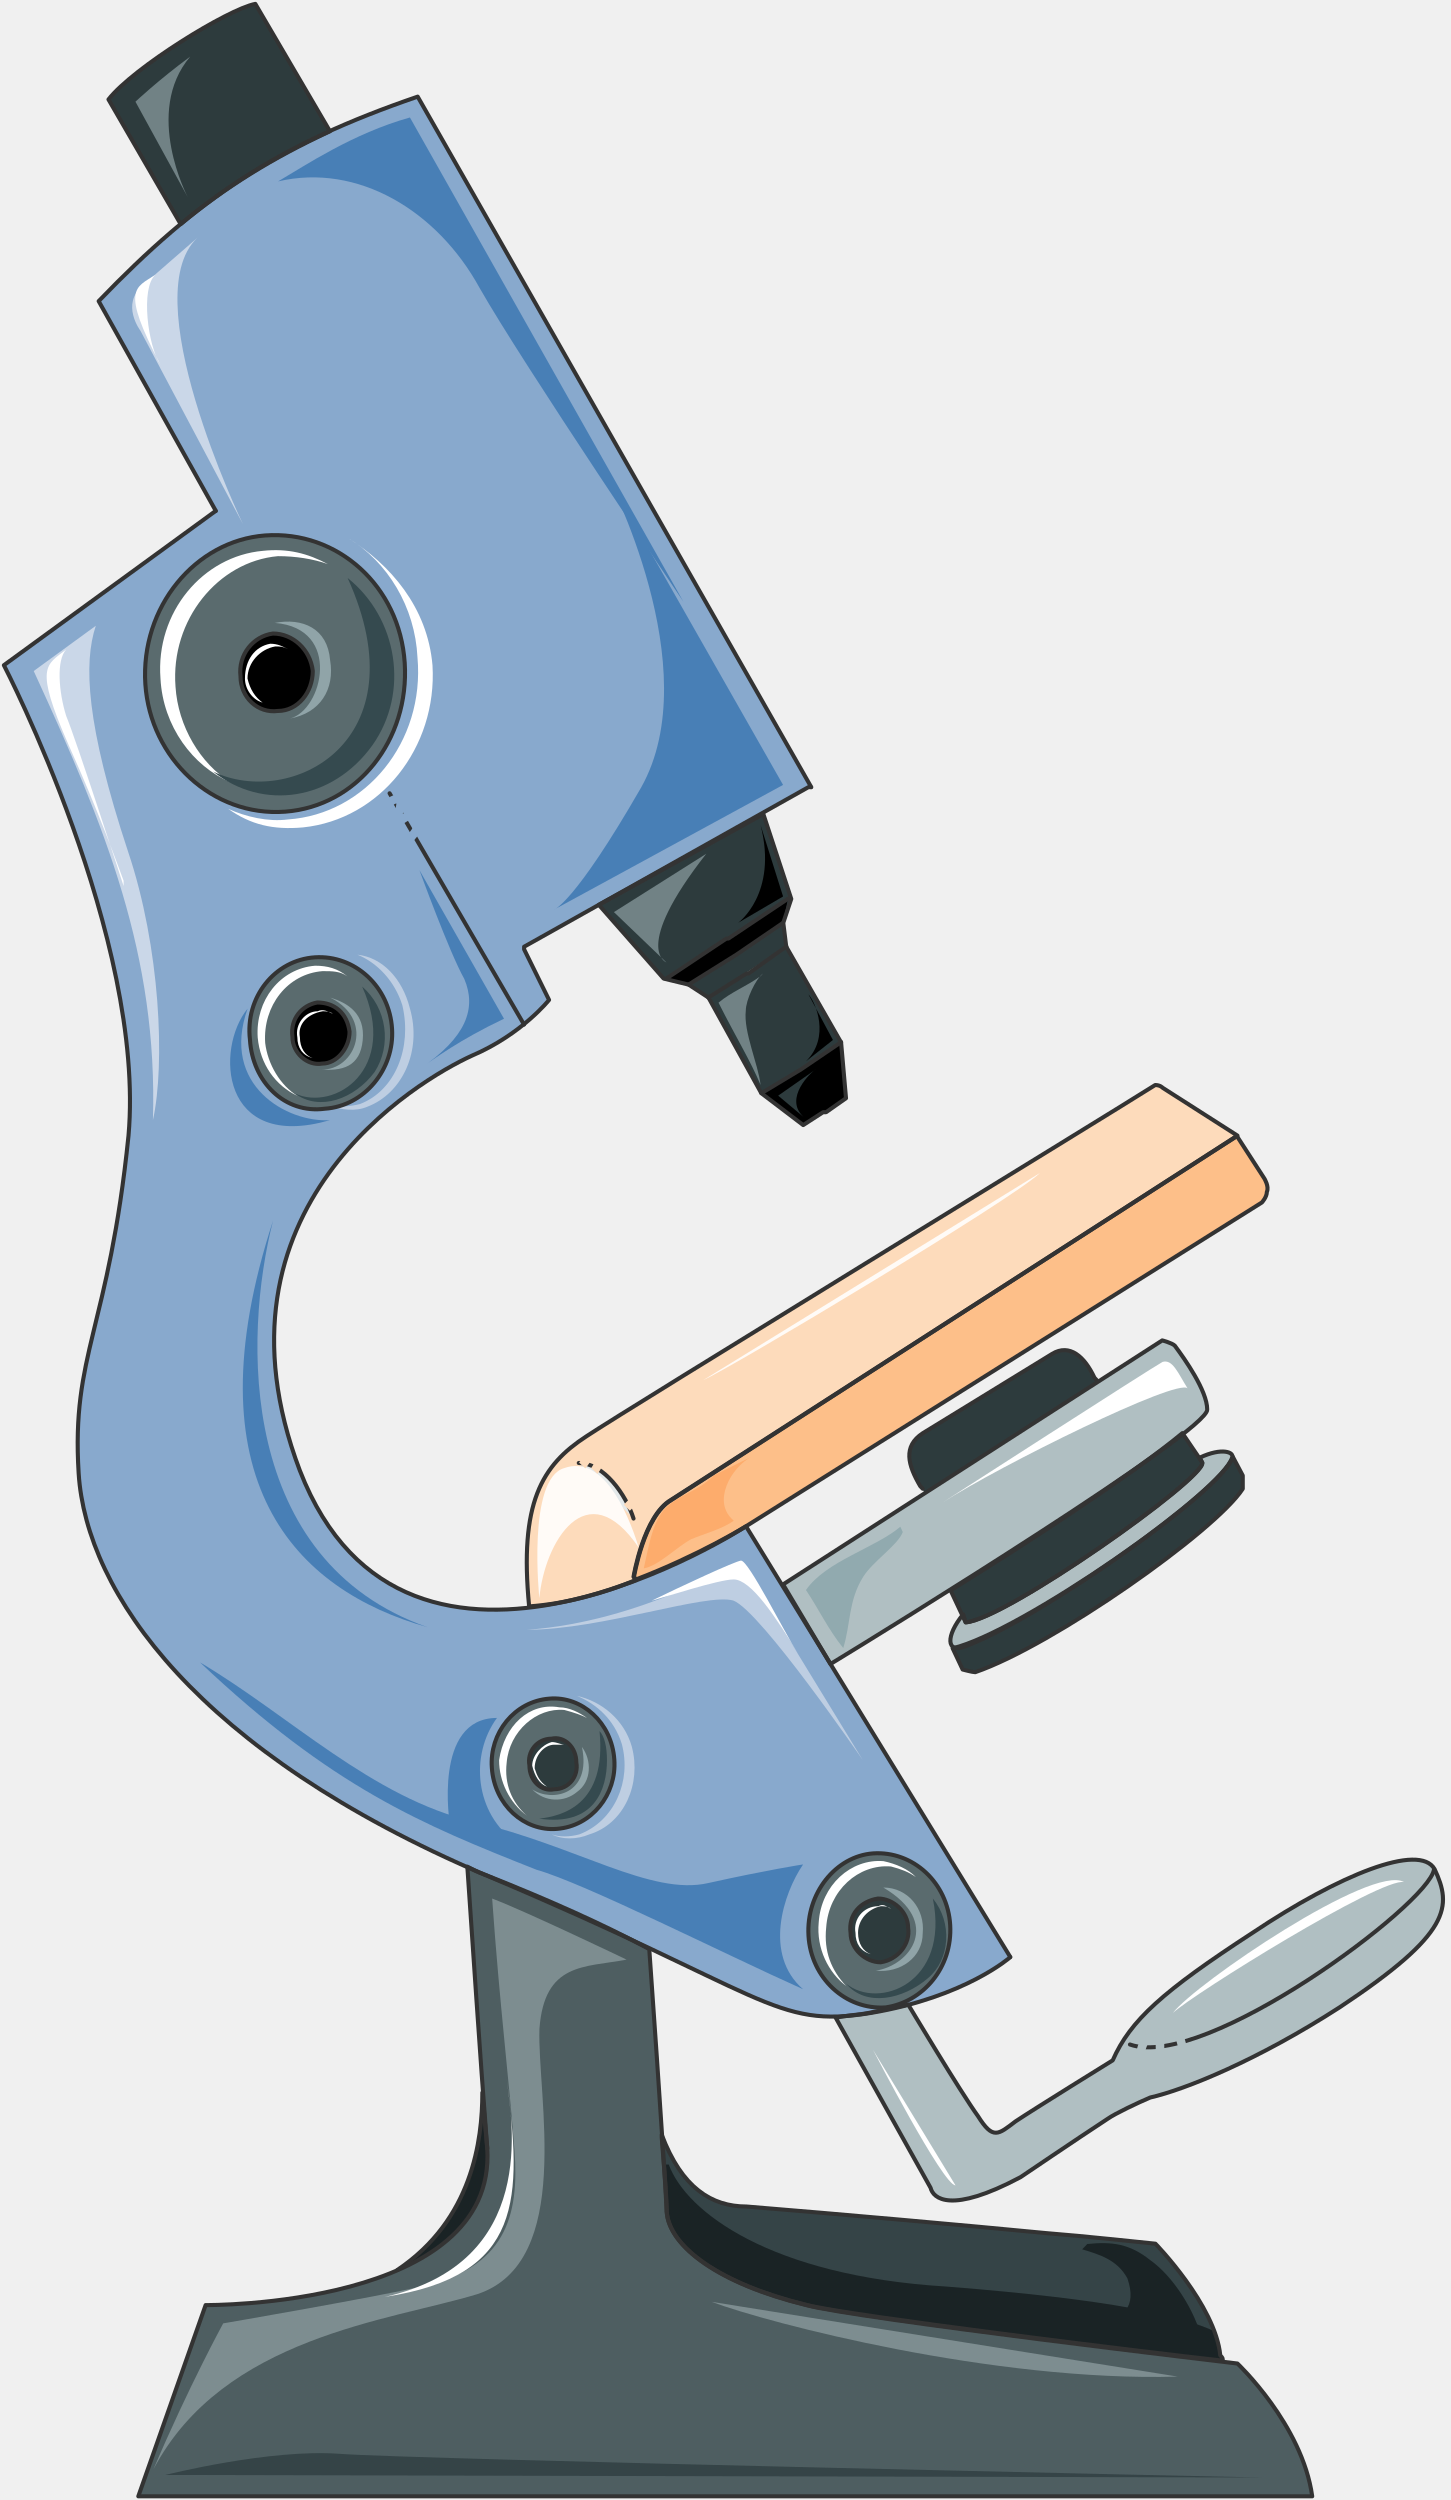
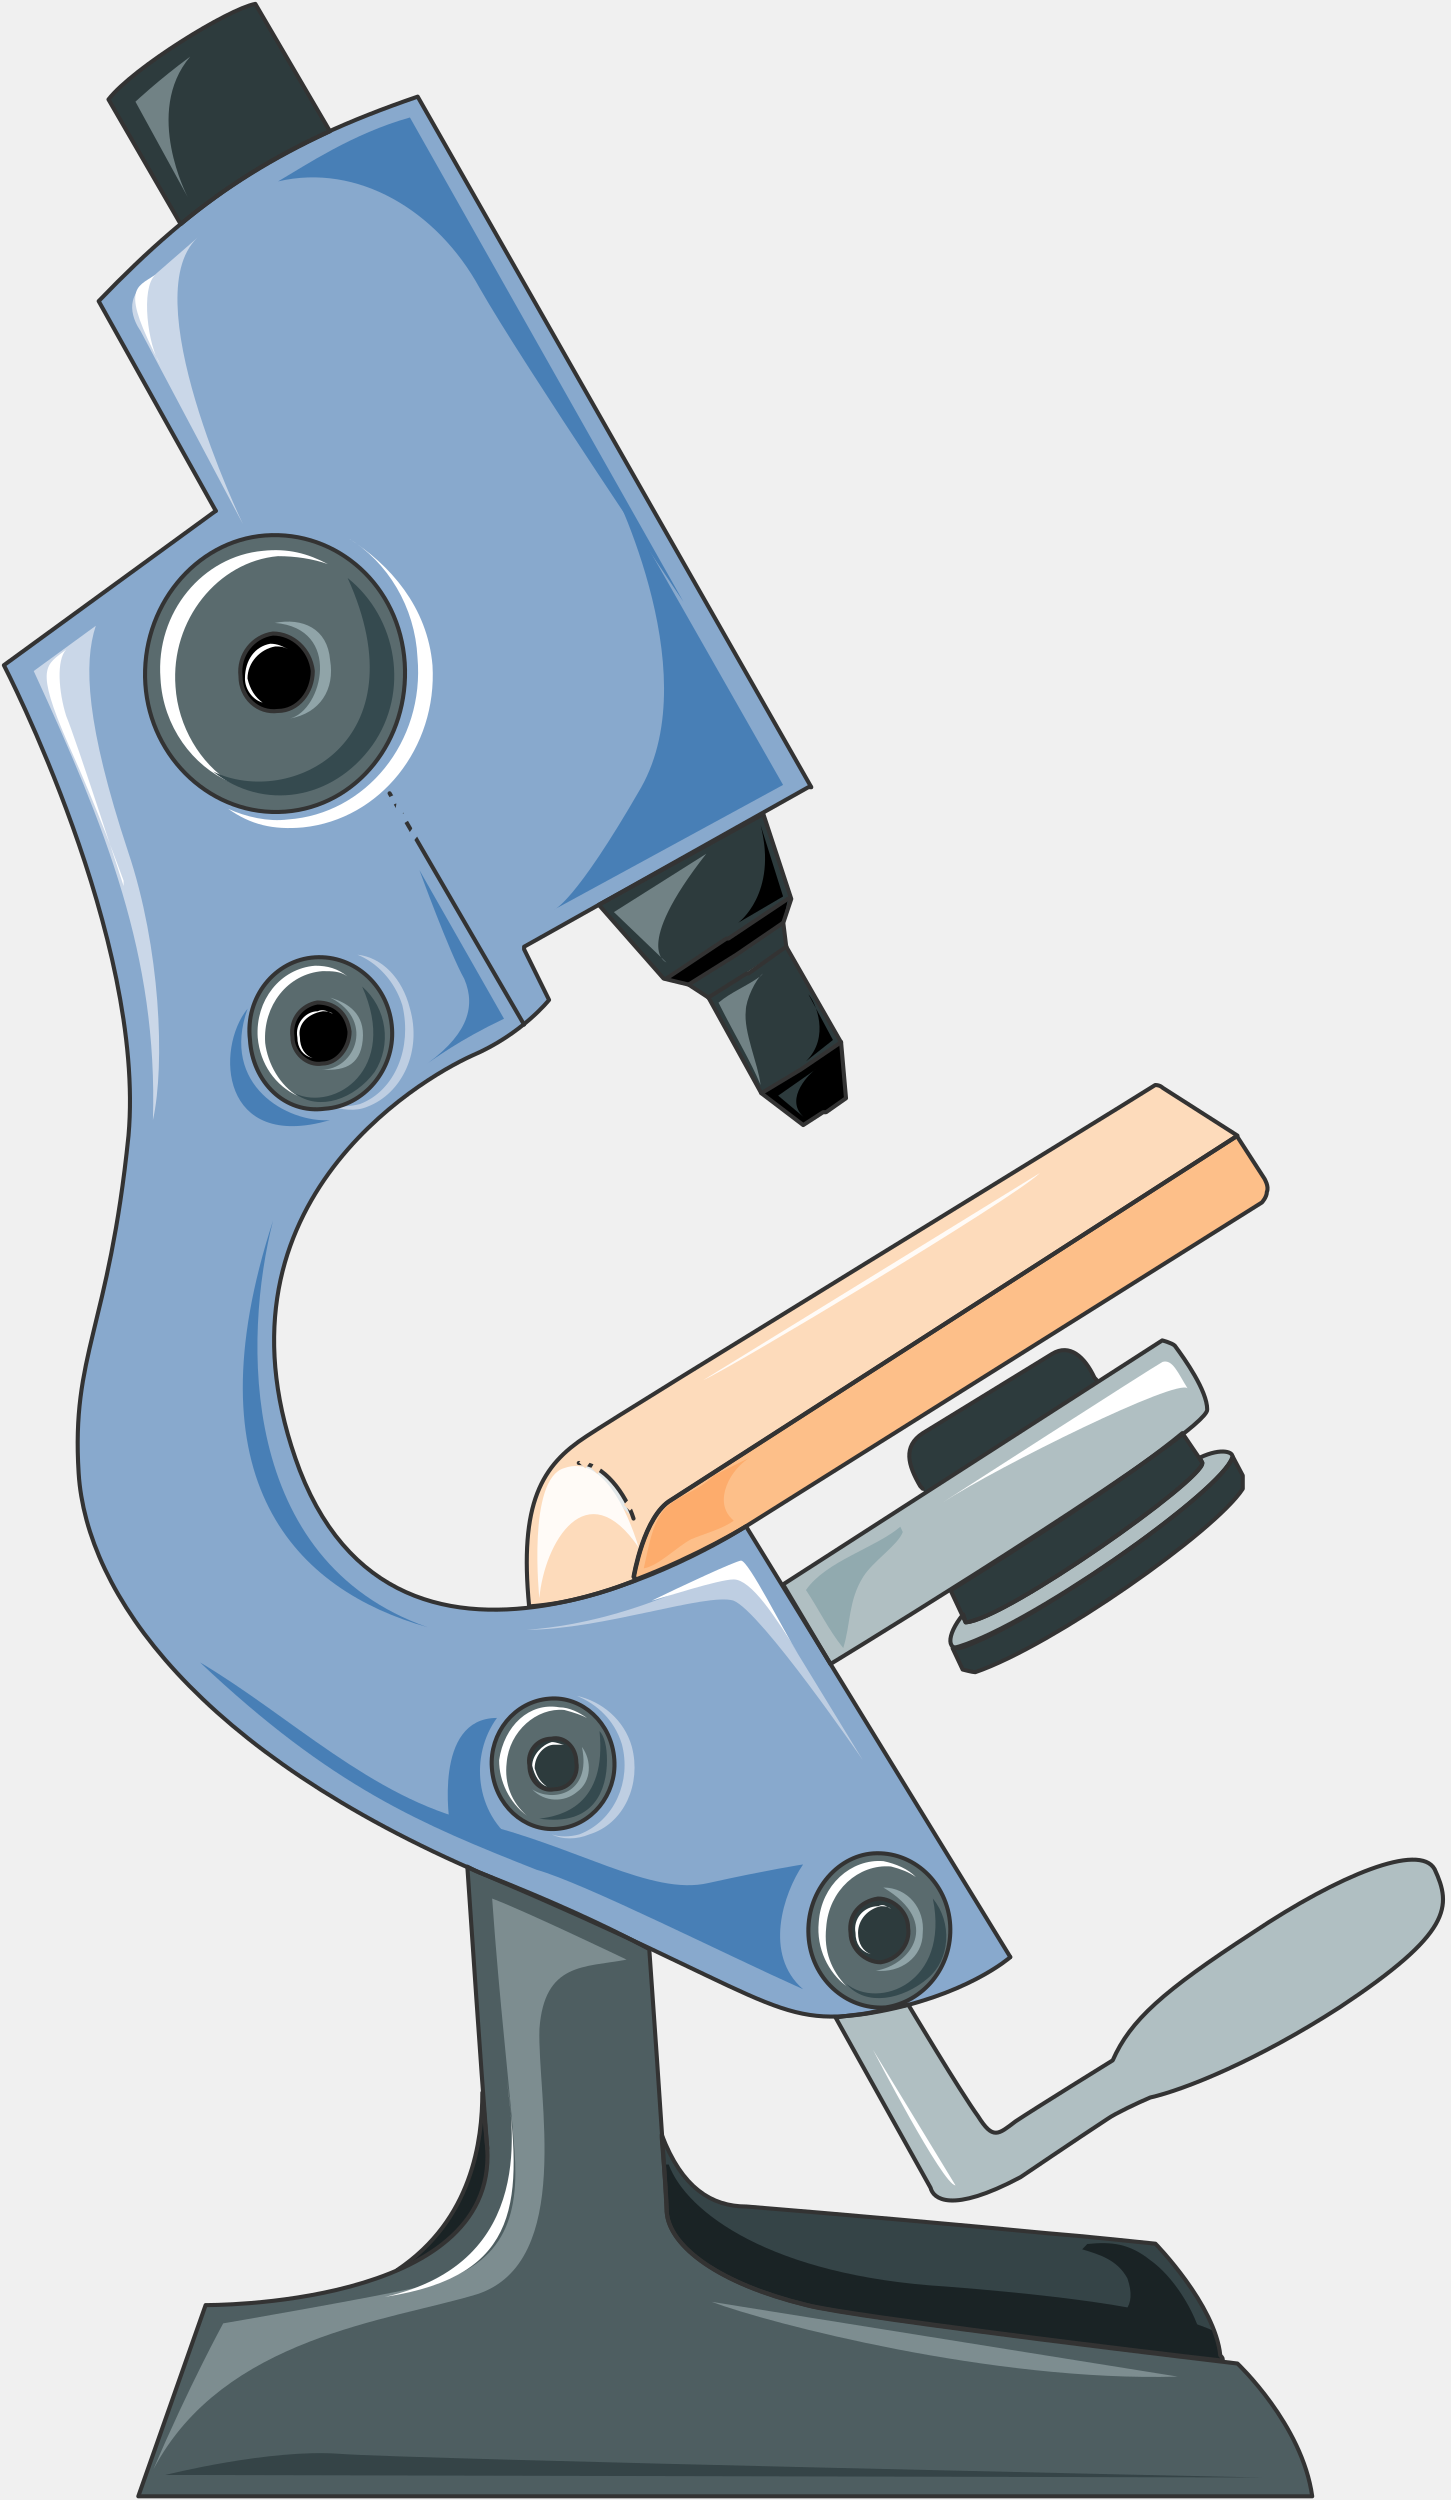
<svg xmlns="http://www.w3.org/2000/svg" version="1.0" viewBox="0 0 283.843 489.184">
  <defs>
    <clipPath clipPathUnits="userSpaceOnUse" id="a">
      <path d="M.16.16h283.508v489.543H.16z" />
    </clipPath>
  </defs>
  <path clip-path="url(#a)" d="M199.679 426.022s10.733-7.276 17.07-11.433c1.479-1.04 5.856-3.118 8.315-4.158 6.815-1.559 20.987-7.275 37.097-17.669 21.947-14.551 21.947-19.748 18.549-27.024-2.938-5.197-18.549 1.04-35.639 12.473-17.569 11.433-23.925 17.15-27.343 24.945 0 0-15.13 9.354-19.028 11.952-3.418 2.599-4.398 3.638-7.336-1.039-3.398-4.677-13.652-21.827-13.652-21.827-2.438.52-4.897 1.04-7.335 1.56-2.439.519-4.877.519-6.836 1.039l18.549 33.26c.5 2.078 3.917 5.196 17.589-2.08z" fill="#b0bfc2" fill-rule="evenodd" fill-opacity="1" stroke="none" />
  <path d="M42.194 100.04 19.288 58.963C38.796 38.677 54.387 28.283 81.69 18.91l77.014 135.218h-.5l-55.566 31.22v.52l4.877 9.874s-5.357 6.756-15.111 10.914c-10.234 4.697-53.128 29.662-33.64 81.13 20.968 54.088 87.267 10.934 87.267 10.934l51.65 84.249s-8.756 7.795-27.284 10.913c-19.009 3.118-19.988-3.638-75.554-27.043-56.047-23.926-77.993-55.127-79.452-78.533-1.46-23.386 5.856-28.083 9.754-66.04C28.543 183.79.76 130.221.76 130.221l41.434-30.182z" fill="#88a9cd" fill-rule="evenodd" fill-opacity="1" stroke="none" />
  <path d="m188.366 326.682-1.959-4.157c13.232-3.119 52.868-30.682 54.827-37.458l1.939 3.658v2.598c-5.377 8.315-37.178 30.682-52.349 35.879-.5 0-2.458-.52-2.458-.52z" fill="#2d3b3d" fill-rule="evenodd" fill-opacity="1" stroke="none" />
  <path d="M79.192 129.721c-.98-15.07-13.172-25.984-27.323-24.945-13.672 1.04-24.406 14.032-23.426 29.103.98 14.551 13.172 25.984 27.323 24.945 14.152-1.04 24.385-14.032 23.426-29.103z" fill="#5a6b6e" fill-rule="evenodd" fill-opacity="1" stroke="none" />
  <path d="M34.34 134.329c-.98-13.013 8.314-24.466 20.047-25.505 3.418 0 6.846.52 9.774 1.56-3.908-2.08-7.815-3.129-12.712-2.6-11.733 1.04-21.027 11.973-20.048 24.986.49 9.374 6.356 17.18 13.692 20.297-5.867-3.638-10.264-10.923-10.754-18.738zM81.69 128.642c1.48 16.63-10.233 30.661-25.324 31.7-3.898.52-8.295-.519-11.713-2.078 4.397 3.118 8.775 4.158 14.631 3.638 15.11-1.56 26.304-15.59 25.345-31.7-.98-11.434-8.295-19.749-16.57-24.946 7.795 4.677 13.152 13.512 13.631 23.386z" fill="#fff" fill-rule="evenodd" fill-opacity="1" stroke="none" />
  <path d="M68.019 113.091c9.754 7.796 12.192 22.327 4.877 32.7-7.795 10.894-21.447 12.953-31.201 5.178 15.11 7.275 40.935-5.697 26.324-37.878z" fill="#354a4f" fill-rule="evenodd" fill-opacity="1" stroke="none" />
  <path d="M53.767 121.886c5.417-1.04 10.324 1.04 10.824 7.276.98 5.716-1.969 10.393-7.865 11.433 6.386-1.56 10.313-17.67-2.959-18.709z" fill="#90a4a8" fill-rule="evenodd" fill-opacity="1" stroke="none" />
  <path d="M61.203 131.28c-.48-4.177-3.898-7.315-7.795-7.315-3.908.53-6.836 4.187-6.347 8.365 0 4.177 3.418 7.305 7.316 6.786 3.908 0 6.826-3.658 6.826-7.836z" fill="#000" fill-rule="evenodd" fill-opacity="1" stroke="none" />
  <path d="M76.714 201.358c-.48-8.315-7.316-14.551-15.111-14.032-7.816.52-13.672 7.796-12.693 16.11.5 8.316 6.836 14.552 14.631 13.513 7.816-.52 13.652-7.796 13.173-15.591z" fill="#5a6b6e" fill-rule="evenodd" fill-opacity="1" stroke="none" />
  <path d="M70.857 193.043c4.877 4.177 5.837 11.493 2.439 16.73-3.898 5.217-10.734 7.815-15.611 4.177 7.815 3.638 20.468-4.717 13.172-20.907z" fill="#354a4f" fill-rule="evenodd" fill-opacity="1" stroke="none" />
  <path d="M68.399 201.878c-.48-3.638-2.919-5.717-6.317-5.717-2.918.52-5.356 3.118-4.857 6.756 0 3.118 2.919 5.717 5.837 5.197 2.918 0 5.337-3.118 5.337-6.236z" fill="#000" fill-rule="evenodd" fill-opacity="1" stroke="none" />
  <path d="M185.927 376.692c-.48-8.315-7.295-14.551-15.07-14.032-7.296.52-13.153 7.795-12.653 16.11.48 8.315 7.296 14.552 15.071 14.032 7.296-1.04 13.132-7.795 12.652-16.11z" fill="#5a6b6e" fill-rule="evenodd" fill-opacity="1" stroke="none" />
  <path d="M177.692 377.211c0-3.118-2.938-5.716-5.876-5.716-3.418.52-5.877 3.118-5.377 6.756 0 3.118 2.938 5.716 5.877 5.716 3.417-.52 5.856-3.637 5.376-6.756z" fill="#2d3b3d" fill-rule="evenodd" fill-opacity="1" stroke="none" />
  <path d="M120.207 344.331c-.48-7.275-6.356-12.492-12.712-11.952-6.856.52-11.753 6.755-11.253 13.531.48 7.276 6.356 12.473 12.712 11.953 6.856-.52 11.733-6.756 11.253-13.532z" fill="#5a6b6e" fill-rule="evenodd" fill-opacity="1" stroke="none" />
  <path d="M112.772 344.891c0-3.118-2.419-5.217-4.837-4.677-2.899 0-4.837 2.598-4.338 5.217 0 3.118 2.419 5.197 4.837 4.677 2.899 0 4.817-2.599 4.338-5.217z" fill="#2d3b3d" fill-rule="evenodd" fill-opacity="1" stroke="none" />
  <path d="m73.915 150.509 28.623 49.97-28.623-49.97z" fill="#e4e9ea" fill-rule="evenodd" fill-opacity="1" stroke="none" />
  <path d="m124.465 309.053-.5-.52s1.959-11.933 7.335-15.05l110.733-71.178 5.377 8.315s.96 1.56.48 2.599c0 1.039-.98 2.078-.98 2.078L145.932 298.68s-9.275 5.717-21.467 10.374z" fill="#fdbf89" fill-rule="evenodd" fill-opacity="1" stroke="none" />
  <path d="M114.77 281.03c7.796-5.217 100.54-61.943 111.273-68.719.98 0 1.46.54 1.46.54l14.63 9.354-110.773 71.317c-5.376 3.118-7.315 15.091-7.315 15.091l.48.52c-6.337 2.598-13.672 4.677-20.988 5.197-1.959-20.288 2.439-27.584 11.233-33.3z" fill="#fddbbb" fill-rule="evenodd" fill-opacity="1" stroke="none" />
  <path d="M123.965 297.14c-1.46-4.657-5.837-10.873-10.714-10.873z" fill="#e4e9ea" fill-rule="evenodd" fill-opacity="1" stroke="none" />
  <path d="M238.775 460.88c-.98-9.873-12.692-21.846-12.692-21.846s-14.631-1.56-21.467-2.079c-16.09-1.559-39.516-3.638-58.545-5.197-6.815 0-12.672-3.637-16.59-14.051v.52c.5 6.256.98 11.972.98 14.57.5 6.757 10.254 14.052 27.323 18.21 7.816 2.078 67.34 9.354 81.471 10.913 0-.52 0-.52-.48-1.04z" fill="#354447" fill-rule="evenodd" fill-opacity="1" stroke="none" />
  <path d="M40.236 451.047s57.065.52 55.106-30.682c-1.459-18.708-2.918-41.055-3.897-55.106.979.52 1.958 1.039 3.418 1.559 13.172 5.217 23.405 9.894 31.2 14.051l.98.52s2.938 41.055 3.418 51.469c.48 6.756 10.234 14.031 27.303 18.189 9.275 2.598 84.37 11.433 84.37 11.433s12.692 11.952 14.63 25.984h-229.7l13.172-37.417z" fill="#4e5e61" fill-rule="evenodd" fill-opacity="1" stroke="none" />
  <path d="m231.36 280.43 3.897 5.737c.48 3.138-38.516 30.76-46.312 31.28l-2.938-6.256c16.09-9.894 36.578-23.445 45.353-30.761z" fill="#2d3b3d" fill-rule="evenodd" fill-opacity="1" stroke="none" />
  <path d="m188.466 315.889.5 1.559c7.795-.52 46.771-28.063 46.291-31.181l-.5-1.04c4.398-2.079 6.817-1.04 6.337 0-1.939 6.236-37.038 31.181-52.129 36.898-3.917 1.559-3.917-2.079-.5-6.236z" fill="#b0bfc2" fill-rule="evenodd" fill-opacity="1" stroke="none" />
  <path d="M180.57 291.463c1.96 4.158 4.398 7.276 8.296 4.678l25.384-15.611c3.898-2.598 2.938-6.236.5-10.394l-.5-.52c-1.959-4.157-4.877-6.775-8.295-4.677l-25.384 15.591c-3.918 2.618-2.939 6.256-.5 10.414l.5.52zM153.267 180.57l1.56-4.677-5.458-16.59-32.2 17.75 12.692 14.43 4.877 1.18 3.898 2.539 10.334 18.708 8.195 6.237 3.897-2.519h.58l3.898-2.738-.96-10.914-10.733-18.728-.58-4.677zM35.349 43.853 21.227 19.458C26.104 13.222 44.603 1.798 49.96.76l14.6 24.924c-11.192 5.197-20.447 10.904-29.211 18.17z" fill="#2d3b3d" fill-rule="evenodd" fill-opacity="1" stroke="none" />
  <path d="m138.596 195.202 7.455-4.697h.38l7.436-5.297-15.271 9.994z" fill="#e4e9ea" fill-rule="evenodd" fill-opacity="1" stroke="none" />
  <path d="m148.99 213.89 8.195 6.257 3.877-2.539h.6l3.878-2.738-.96-10.954-7.795 5.297-7.795 4.677zM130.44 191.484l11.694-7.815h.38l11.673-7.816-.96 4.698-9.154 6.236-9.335 5.856-4.297-1.16z" fill="#000" fill-rule="evenodd" fill-opacity="1" stroke="none" />
  <path d="m153.227 310.032 74.195-47.751s1.959.52 2.459 1.04c1.939 2.598 6.336 8.834 6.336 12.472.48 4.137-63.462 43.593-73.715 49.81l-9.275-15.57z" fill="#b0bfc2" fill-rule="evenodd" fill-opacity="1" stroke="none" />
  <path d="M133.719 117.729 80.211 22.986c-11.193 3.138-20.447 9.374-25.804 12.512 15.57-3.657 31.141 5.717 39.416 20.808 8.275 14.591 39.896 61.423 39.896 61.423z" fill="#487fb6" fill-rule="evenodd" fill-opacity="1" stroke="none" />
  <path d="M39.216 46.012c-2.938 2.599-7.835 6.746-11.263 9.854-4.407 3.638-.49 8.825-.49 8.825l20.068 37.847s-22.026-45.632-8.315-56.526zM29.922 219.187c.98-32.24-9.235-57.205-23.326-87.887l12.153-8.854c-2.419 7.295-1.94 19.248 6.316 44.213 6.316 18.729 7.275 41.615 4.857 52.528z" fill="#cad7e8" fill-rule="evenodd" fill-opacity="1" stroke="none" />
  <path d="M157.145 364.819c-3.898 5.716-7.796 17.67 0 24.425-15.111-6.756-42.894-20.787-52.169-23.386-22.426-8.854-39.995-16.13-65.84-40.575 17.57 10.414 33.66 26.524 53.648 31.2 19.988 4.698 34.619 14.572 45.832 11.974 11.713-2.599 18.529-3.638 18.529-3.638z" fill="#487fb6" fill-rule="evenodd" fill-opacity="1" stroke="none" />
  <path d="M97.241 336.156c-5.337 7.296-4.377 18.749 3.858 24.465 8.235 5.197-13.072-3.637-13.072-3.637s-3.398-20.828 9.214-20.828zM64.56 219.187c-8.294.52-21.486-6.756-16.11-21.827-6.356 7.796-5.376 28.063 16.11 21.827z" fill="#487fb6" fill-rule="evenodd" fill-opacity="1" stroke="none" />
  <path d="M37.217 11.073c-6.326 4.677-10.713 8.825-10.713 8.825l10.234 18.679s-8.765-16.6.48-27.504zM138.196 167.059l-18.069 11.413 10.274 9.854s-6.856-2.579 7.795-21.267zM148.83 191.004c-2.898 2.079-5.797 3.118-8.235 5.197 3.398 6.756 6.296 11.433 8.235 16.11-.48-4.157-3.378-10.393-2.898-14.55 0-2.08 1.938-6.237 3.378-7.276z" fill="#718285" fill-rule="evenodd" fill-opacity="1" stroke="none" />
  <path d="M182.53 371.495c3.877 4.677 3.397 11.953-.96 15.59-4.857 4.158-12.133 5.717-16.03 1.04 6.316 5.197 20.387 0 16.99-16.63z" fill="#354a4f" fill-rule="evenodd" fill-opacity="1" stroke="none" />
  <path d="M64.62 195.202c3.419 1.04 6.857 3.118 6.357 8.295-.48 5.197-3.918 6.236-8.815 5.716 6.856 1.02 11.753-9.334 2.459-14.011zM113.871 341.833c1.939 2.598 1.939 6.736-.98 8.814-2.418 2.06-6.316 2.06-8.754-.52 3.898 2.58 11.673 1.04 9.734-8.294zM172.835 369.336c4.817 0 8.195 4.198 7.716 8.935 0 4.717-4.338 7.855-9.175 7.335 6.776-1.04 13.032-9.434 1.46-16.27z" fill="#90a4a8" fill-rule="evenodd" fill-opacity="1" stroke="none" />
  <path d="M53.428 238.855c-5.857 22.886-6.836 66.56 30.241 79.552-25.864-7.276-46.851-28.583-30.241-79.552z" fill="#487fb6" fill-rule="evenodd" fill-opacity="1" stroke="none" />
  <path d="m168.818 344.391-23.846-39.016s-19.468 11.973-41.874 13.532c14.61 0 35.058-7.276 40.415-5.717 5.357 2.079 25.305 31.201 25.305 31.201z" fill="#becee2" fill-rule="evenodd" fill-opacity="1" stroke="none" />
  <path d="m82.07 170.257 16.55 29.082c-8.754 4.158-13.612 7.795-16.55 9.854 9.255-6.216 11.213-11.933 8.775-17.65-2.918-5.176-8.775-21.286-8.775-21.286z" fill="#487fb6" fill-rule="evenodd" fill-opacity="1" stroke="none" />
  <path d="M125.004 302.856c-2.418-7.795-7.295-18.189-14.59-15.59-7.316 2.079-4.878 25.464-4.878 25.464.98-10.913 9.254-24.944 19.468-9.874z" fill="#fffbf7" fill-rule="evenodd" fill-opacity="1" stroke="none" />
  <path d="M176.173 298.739c-4.857 4.137-14.57 6.716-18.469 12.392 2.439 3.618 4.378 7.756 7.296 11.354 1.46-4.638.98-9.275 3.898-13.932 1.938-3.098 6.796-6.196 7.755-8.775z" fill="#91aaaf" fill-rule="evenodd" fill-opacity="1" stroke="none" />
  <path d="M30.022 483.187c6.836-16.09 13.652-28.563 13.652-28.563s30.221-5.196 38.976-7.275c16.09-3.638 19.008-13.512 18.029-26.484-.96-12.992-2.918-28.583-4.377-49.37 6.816 2.598 26.304 11.953 26.304 11.953-8.275 1.559-16.07.52-17.05 13.511-.48 12.993 6.836 45.713-12.173 51.949-17.07 5.197-49.71 8.315-63.361 34.28z" fill="#7d8d90" fill-rule="evenodd" fill-opacity="1" stroke="none" />
  <path d="m247.01 484.786-214.67-.5s20.508-5.176 34.16-4.137c13.172 1.04 180.51 4.637 180.51 4.637z" fill="#354447" fill-rule="evenodd" fill-opacity="1" stroke="none" />
  <path d="M95.342 420.365c-.5-3.638-.5-7.255-.98-10.893 0 9.334-1.958 24.865-16.61 34.699 10.255-4.138 18.55-11.393 17.59-23.806z" fill="#1a2325" fill-rule="evenodd" fill-opacity="1" stroke="none" />
  <path d="M137.637 270.036c4.897-2.078 60.523-35.338 65.88-40.535z" fill="#fffbf7" fill-rule="evenodd" fill-opacity="1" stroke="none" />
  <path d="M139.655 288.705c-2.918 3.118-6.835 3.638-9.774 6.756-2.438 3.118-2.938 7.276-3.917 11.433 2.938-.52 6.376-4.157 9.294-5.717 2.459-1.039 6.356-2.078 8.315-3.637-4.397-3.638-.48-10.394 3.418-12.473z" fill="#fdac6c" fill-rule="evenodd" fill-opacity="1" stroke="none" />
  <path d="m157.225 218.548-4.957-4.158 7.435-5.197c-.98.52-6.436 5.717-2.478 9.355z" fill="#2d3b3d" fill-rule="evenodd" fill-opacity="1" stroke="none" />
  <path d="m148.83 161.462 4.397 13.952-8.795 5.157s7.836-5.677 4.398-19.109zM157.704 207.674l5.277-4.177-4.797-8.935c1.44 1.58 4.318 8.395-.48 13.112z" fill="#000" fill-rule="evenodd" fill-opacity="1" stroke="none" />
  <path d="M238.775 460.9c0-1.558-.48-3.117-.98-4.676-6.835-3.119-19.527-6.217-52.727-8.815-34.18-2.079-50.79-14.531-54.207-23.866h-.98c.5 4.158.5 7.276.5 9.335.48 6.756 10.254 14.011 27.343 18.169 7.816 2.058 67.38 9.334 81.531 10.873 0-.5 0-.5-.48-1.02z" fill="#1a2325" fill-rule="evenodd" fill-opacity="1" stroke="none" />
  <path d="M212.751 439.094c4.897-.52 8.355 0 12.273 3.118 4.417 3.098 8.854 9.834 10.313 16.03-5.396-3.098-14.231-4.657-20.127-3.098 4.417-1.559 7.355-3.618 5.396-9.314-1.959-3.618-5.396-4.657-8.854-5.697z" fill="#1a2325" fill-rule="evenodd" fill-opacity="1" stroke="none" />
  <path d="M48.43 132.77c0-3.139 2.47-5.757 5.427-6.277.99 0 1.49 0 2.469.52-.98-.52-1.969-1.05-3.448-1.05-2.968.53-4.947 3.149-4.947 6.807 0 2.098 1.489 4.187 3.458 4.707-1.48-1.04-2.469-2.609-2.958-4.707zM51.889 204.076c-.48-7.295 4.397-13.531 11.233-14.051 1.959 0 3.418 0 4.877 1.04-1.939-1.56-3.898-2.1-6.336-2.1-6.836.54-11.733 6.776-11.234 14.072.48 5.197 3.418 9.354 7.816 11.433-3.418-2.079-5.857-6.236-6.356-10.394z" fill="#fff" fill-rule="evenodd" fill-opacity="1" stroke="none" />
  <path d="M58.684 202.977c-.5-2.558 1.48-4.597 4.458-5.097.5 0 1.499 0 1.979.5-.98-.5-1.98-1.02-2.959-.5-2.478 0-4.477 2.539-3.977 5.097 0 2.039 1 3.558 2.978 4.058-1.48-.5-2.479-2.02-2.479-4.058zM161.662 377.171c.48-7.275 6.336-12.472 12.672-11.952 1.96.52 3.418 1.039 4.877 2.078-1.459-1.559-3.897-2.598-6.336-3.118-6.336-.52-12.192 4.677-12.672 11.953-.5 5.197 1.939 9.874 5.357 12.472-2.919-3.118-4.378-6.755-3.898-11.433zM99.14 344.93c.5-6.195 5.896-10.852 11.293-10.333 1.979.52 3.438 1.04 4.417 1.56-1.459-1.04-3.438-2.08-5.396-2.08-5.897-1.039-10.794 3.618-11.793 10.334 0 4.138 1.979 8.275 5.417 10.854-2.959-2.579-4.418-6.197-3.938-10.334z" fill="#fff" fill-rule="evenodd" fill-opacity="1" stroke="none" />
  <path d="M121.666 341.233c1.96 7.296-1.459 15.111-8.315 17.71-1.939.52-3.897.52-5.376 0 1.958 1.039 4.897 1.039 7.335 0 6.836-2.08 10.254-9.895 8.315-17.19-1.479-5.217-5.876-8.855-10.753-9.914 3.897 1.579 7.335 4.697 8.794 9.394zM78.732 196.72c1.96 8.356-1.459 16.71-8.295 19.31-1.959.519-3.917.519-5.876.519 2.458.52 4.897 1.04 7.335 0 6.836-2.599 10.734-10.954 8.295-19.289-1.459-5.756-5.356-9.914-10.253-10.453 3.917 1.579 7.335 5.217 8.794 9.914z" fill="#becee2" fill-rule="evenodd" fill-opacity="1" stroke="none" />
  <path d="M167.898 378.21c0-2.618 1.979-4.696 4.458-5.216.5 0 1.499 0 1.978.52-.98-.52-1.479-1.06-2.478-.52-2.958 0-4.957 2.598-4.457 5.217 0 2.079.999 3.638 2.978 4.157-1.48-.52-2.479-2.078-2.479-4.157zM104.617 346.01c0-2.558 1.918-4.617 3.837-4.617h1.92c-.48 0-1.44-.52-2.4-.52-1.918.52-3.837 2.579-3.837 4.618.48 2.058 1.439 3.597 2.878 4.097-1.439-1.02-1.919-2.039-2.398-3.578z" fill="#fff" fill-rule="evenodd" fill-opacity="1" stroke="none" />
  <path d="M117.309 338.715c.98 1.04 1.459 3.118 1.459 5.716 0 5.717-2.439 12.992-13.272 11.433 4.437-.52 13.272-2.598 11.813-17.15z" fill="#354a4f" fill-rule="evenodd" fill-opacity="1" stroke="none" />
  <path d="m108.374 178.012 44.853-24.425-34.599-60.803s19.988 37.937 6.816 61.323c-13.152 22.866-17.07 23.905-17.07 23.905z" fill="#487fb6" fill-rule="evenodd" fill-opacity="1" stroke="none" />
-   <path d="M12.952 127.083c-3.907 3.128-6.356 3.128.49 18.729 5.866 13.002 9.774 23.925 10.743 26.524v1.039s-9.274-28.603-11.233-33.28c-1.469-4.687-1.959-10.923 0-13.012zM30.402 53.767c-3.918 2.589-6.856 2.589.979 17.59-2.449-3.618-3.918-15.001-.98-17.59zM127.483 313.23c5.356-2.618 16.55-7.855 17.53-7.855 1.458 0 8.254 13.612 11.172 18.309-4.377-7.316-9.234-14.631-12.632-14.631-2.918 0-14.111 3.657-16.07 4.177zM184.408 294.022s41.135-26.504 43.094-27.543c1.959-.52 2.938 2.078 4.877 5.196-1.939-2.078-36.698 15.071-47.97 22.347zM274.753 368.277c-6.316-3.658-40.855 19.868-45.252 25.604 3.898-3.657 40.875-26.644 45.252-25.604zM170.816 401.077s13.712 26.544 16.15 26.544zM75.274 449.448c30.222-6.756 24.865-34.36 23.886-42.695 2.938 23.446 3.418 38.537-23.886 42.695z" fill="#fff" fill-rule="evenodd" fill-opacity="1" stroke="none" />
+   <path d="M12.952 127.083c-3.907 3.128-6.356 3.128.49 18.729 5.866 13.002 9.774 23.925 10.743 26.524v1.039s-9.274-28.603-11.233-33.28c-1.469-4.687-1.959-10.923 0-13.012zM30.402 53.767c-3.918 2.589-6.856 2.589.979 17.59-2.449-3.618-3.918-15.001-.98-17.59zM127.483 313.23c5.356-2.618 16.55-7.855 17.53-7.855 1.458 0 8.254 13.612 11.172 18.309-4.377-7.316-9.234-14.631-12.632-14.631-2.918 0-14.111 3.657-16.07 4.177zM184.408 294.022s41.135-26.504 43.094-27.543c1.959-.52 2.938 2.078 4.877 5.196-1.939-2.078-36.698 15.071-47.97 22.347zM170.816 401.077s13.712 26.544 16.15 26.544zM75.274 449.448c30.222-6.756 24.865-34.36 23.886-42.695 2.938 23.446 3.418 38.537-23.886 42.695z" fill="#fff" fill-rule="evenodd" fill-opacity="1" stroke="none" />
  <path d="M139.236 450.407c11.233 4.197 55.126 15.67 91.224 14.631z" fill="#7d8d90" fill-rule="evenodd" fill-opacity="1" stroke="none" />
  <path clip-path="url(#a)" d="M199.679 426.022s10.733-7.276 17.07-11.433c1.479-1.04 5.856-3.118 8.315-4.158 6.815-1.559 20.987-7.275 37.097-17.669 21.947-14.551 21.947-19.748 18.549-27.024-2.938-5.197-18.549 1.04-35.639 12.473-17.569 11.433-23.925 17.15-27.343 24.945 0 0-15.13 9.354-19.028 11.952-3.418 2.599-4.398 3.638-7.336-1.039-3.398-4.677-13.652-21.827-13.652-21.827-2.438.52-4.897 1.04-7.335 1.56-2.439.519-4.877.519-6.836 1.039l18.549 33.26c.5 2.078 3.917 5.196 17.589-2.08" fill="none" stroke="#333" stroke-width=".8px" stroke-linecap="round" stroke-linejoin="round" stroke-miterlimit="4" stroke-dasharray="none" stroke-opacity="1" />
-   <path d="M280.59 365.818c-.96 6.756-44.853 39.416-59.484 34.24M79.192 129.721c-.98-15.07-13.172-25.984-27.323-24.945-13.672 1.04-24.406 14.032-23.426 29.103.98 14.551 13.172 25.984 27.323 24.945 14.152-1.04 24.385-14.032 23.426-29.103" fill="none" stroke="#333" stroke-width=".8px" stroke-linecap="round" stroke-linejoin="round" stroke-miterlimit="4" stroke-dasharray="none" stroke-opacity="1" />
+   <path d="M79.192 129.721c-.98-15.07-13.172-25.984-27.323-24.945-13.672 1.04-24.406 14.032-23.426 29.103.98 14.551 13.172 25.984 27.323 24.945 14.152-1.04 24.385-14.032 23.426-29.103" fill="none" stroke="#333" stroke-width=".8px" stroke-linecap="round" stroke-linejoin="round" stroke-miterlimit="4" stroke-dasharray="none" stroke-opacity="1" />
  <path d="M61.203 131.28c-.48-4.177-3.898-7.315-7.795-7.315-3.908.53-6.836 4.187-6.347 8.365 0 4.177 3.418 7.305 7.316 6.786 3.908 0 6.826-3.658 6.826-7.836M76.714 201.358c-.48-8.315-7.316-14.551-15.111-14.032-7.816.52-13.672 7.796-12.693 16.11.5 8.316 6.836 14.552 14.631 13.513 7.816-.52 13.652-7.796 13.173-15.591" fill="none" stroke="#333" stroke-width=".8px" stroke-linecap="round" stroke-linejoin="round" stroke-miterlimit="4" stroke-dasharray="none" stroke-opacity="1" />
  <path d="M68.399 201.878c-.48-3.638-2.919-5.717-6.317-5.717-2.918.52-5.356 3.118-4.857 6.756 0 3.118 2.919 5.717 5.837 5.197 2.918 0 5.337-3.118 5.337-6.236M185.927 376.692c-.48-8.315-7.295-14.551-15.07-14.032-7.296.52-13.153 7.795-12.653 16.11.48 8.315 7.296 14.552 15.071 14.032 7.296-1.04 13.132-7.795 12.652-16.11" fill="none" stroke="#333" stroke-width=".8px" stroke-linecap="round" stroke-linejoin="round" stroke-miterlimit="4" stroke-dasharray="none" stroke-opacity="1" />
  <path d="M177.692 377.211c0-3.118-2.938-5.716-5.876-5.716-3.418.52-5.877 3.118-5.377 6.756 0 3.118 2.938 5.716 5.877 5.716 3.417-.52 5.856-3.637 5.376-6.756M120.207 344.331c-.48-7.275-6.356-12.492-12.712-11.952-6.856.52-11.753 6.755-11.253 13.531.48 7.276 6.356 12.473 12.712 11.953 6.856-.52 11.733-6.756 11.253-13.532" fill="none" stroke="#333" stroke-width=".8px" stroke-linecap="round" stroke-linejoin="round" stroke-miterlimit="4" stroke-dasharray="none" stroke-opacity="1" />
  <path d="M112.772 344.891c0-3.118-2.419-5.217-4.837-4.677-2.899 0-4.837 2.598-4.338 5.217 0 3.118 2.419 5.197 4.837 4.677 2.899 0 4.817-2.599 4.338-5.217M76.234 155.226l26.304 45.252M114.77 281.03c7.796-5.217 100.54-61.943 111.273-68.719.98 0 1.46.54 1.46.54l14.63 9.354-110.773 71.317c-5.376 3.118-7.315 15.091-7.315 15.091l.48.52c-6.337 2.598-13.672 4.677-20.988 5.197-1.959-20.288 2.439-27.584 11.233-33.3M77.753 444.17c14.671-9.833 16.63-25.364 16.63-34.698l.96 10.893M214.63 270.096l-.48-.52c-1.939-4.137-4.857-6.735-8.275-4.657l-25.324 15.531c-3.898 2.578-2.919 6.196-.48 10.354l.48.5M153.267 180.57l1.56-4.677-5.458-16.59-32.2 17.75 12.692 14.43 4.877 1.18 3.898 2.539 10.334 18.708 8.195 6.237 3.897-2.519h.58l3.898-2.738-.96-10.914-10.733-18.728-.58-4.677z" fill="none" stroke="#333" stroke-width=".8px" stroke-linecap="round" stroke-linejoin="round" stroke-miterlimit="4" stroke-dasharray="none" stroke-opacity="1" />
  <path clip-path="url(#a)" d="M197.68 382.968s-8.755 7.795-27.283 10.913c-19.009 3.118-19.988-3.638-75.554-27.043-56.047-23.926-77.993-55.147-79.452-78.553-1.46-23.406 5.856-28.083 9.754-66.06C28.543 183.73.76 130.161.76 130.161L42.194 99.98" fill="none" stroke="#333" stroke-width=".8px" stroke-linecap="round" stroke-linejoin="round" stroke-miterlimit="4" stroke-dasharray="none" stroke-opacity="1" />
  <path d="M42.234 99.98 19.308 58.923C38.816 38.657 54.427 28.263 81.73 18.91l77.014 135.118" fill="none" stroke="#333" stroke-width=".8px" stroke-linecap="round" stroke-linejoin="round" stroke-miterlimit="4" stroke-dasharray="none" stroke-opacity="1" />
  <path clip-path="url(#a)" d="M35.349 43.853 21.227 19.458C26.104 13.222 44.603 1.798 49.96.76l14.6 24.924c-11.192 5.197-20.447 10.904-29.211 18.17" fill="none" stroke="#333" stroke-width=".8px" stroke-linecap="round" stroke-linejoin="round" stroke-miterlimit="4" stroke-dasharray="none" stroke-opacity="1" />
  <path d="m134.758 192.643 9.335-5.836 9.134-6.236M138.596 195.202l7.455-4.697h.38l7.436-5.297M148.99 213.91l7.795-4.697 7.795-5.297M154.187 175.853l-11.673 7.796h-.38l-11.693 7.795M231.36 280.43l3.897 5.737c.48 3.138-38.516 30.76-46.312 31.28l-2.938-6.256c16.09-9.894 36.578-23.445 45.353-30.761" fill="none" stroke="#333" stroke-width=".8px" stroke-linecap="round" stroke-linejoin="round" stroke-miterlimit="4" stroke-dasharray="none" stroke-opacity="1" />
  <path d="m188.466 315.889.5 1.559c7.795-.52 46.771-28.063 46.291-31.181l-.5-1.04c4.398-2.079 6.817-1.04 6.337 0-1.939 6.236-37.038 31.181-52.129 36.898-3.917 1.559-3.917-2.079-.5-6.236M123.965 297.14c-1.46-4.657-5.837-10.873-10.714-10.873" fill="none" stroke="#333" stroke-width=".8px" stroke-linecap="round" stroke-linejoin="round" stroke-miterlimit="4" stroke-dasharray="none" stroke-opacity="1" />
  <path d="M158.664 154.027h-.48l-55.626 31.22v.52l4.877 9.894s-5.357 6.756-15.111 10.914c-10.254 4.677-53.188 29.662-33.66 81.15 20.968 54.108 87.308 10.934 87.308 10.934l51.708 84.269" fill="none" stroke="#333" stroke-width=".8px" stroke-linecap="round" stroke-linejoin="round" stroke-miterlimit="4" stroke-dasharray="none" stroke-opacity="1" />
  <path d="m124.465 309.053-.5-.52s1.959-11.933 7.335-15.05l110.733-71.178 5.377 8.315s.96 1.56.48 2.599c0 1.039-.98 2.078-.98 2.078L145.932 298.68s-9.275 5.717-21.467 10.374M188.366 326.682l-1.959-4.157c13.232-3.119 52.868-30.682 54.827-37.458l1.939 3.658v2.598c-5.377 8.315-37.178 30.682-52.349 35.879-.5 0-2.458-.52-2.458-.52M153.227 310.032l74.195-47.751s1.959.52 2.459 1.04c1.939 2.598 6.336 8.834 6.336 12.472.48 4.137-63.462 43.593-73.715 49.81l-9.275-15.57zM40.236 451.047s57.065.52 55.106-30.682c-1.459-18.708-2.918-41.055-3.897-55.106.979.52 1.958 1.039 3.418 1.559 13.172 5.217 23.405 9.894 31.2 14.051l.98.52s2.938 41.055 3.418 51.469c.48 6.756 10.234 14.031 27.303 18.189 9.275 2.598 84.37 11.433 84.37 11.433s12.692 11.952 14.63 25.984h-229.7l13.172-37.417z" fill="none" stroke="#333" stroke-width=".8px" stroke-linecap="round" stroke-linejoin="round" stroke-miterlimit="4" stroke-dasharray="none" stroke-opacity="1" />
  <path d="M238.775 460.88c-.98-9.873-12.692-21.846-12.692-21.846s-14.631-1.56-21.467-2.079c-16.09-1.559-39.516-3.638-58.545-5.197-6.815 0-12.672-3.637-16.59-14.051v.52c.5 6.256.98 11.972.98 14.57.5 6.757 10.254 14.052 27.323 18.21 7.816 2.078 67.34 9.354 81.471 10.913 0-.52 0-.52-.48-1.04" fill="none" stroke="#333" stroke-width=".8px" stroke-linecap="round" stroke-linejoin="round" stroke-miterlimit="4" stroke-dasharray="none" stroke-opacity="1" />
  <path d="M75.314 157.784c1-1.039 1.98-1.559 2.959-1.559.48 1.56-.5 3.618-1.48 5.157 1.48-.5 3.438-2.578 5.877-2.578 0 3.098-2.938 6.196-5.377 7.735" fill="none" stroke="#88a9cd" stroke-width="1.679px" stroke-linecap="butt" stroke-linejoin="miter" stroke-miterlimit="8" stroke-dasharray="none" stroke-opacity="1" />
-   <path d="M224.504 398.498c-1.5 2.14-1.999 4.798 0 6.377 4.477 0 1-6.896 3.478-7.956 2.498-1.079 3.478 3.179 3.478 4.778" fill="none" stroke="#b0bfc2" stroke-width="1.679px" stroke-linecap="butt" stroke-linejoin="miter" stroke-miterlimit="8" stroke-dasharray="none" stroke-opacity="1" />
  <path d="M113.93 286.766c.48-.52 1.9-3.178 3.299-2.638.94.52-.46 3.178-.94 3.698M122.646 295.021c.96-.98 1.919-1.979 3.358-2.478" fill="none" stroke="#fddbbb" stroke-width="1.679px" stroke-linecap="butt" stroke-linejoin="miter" stroke-miterlimit="8" stroke-dasharray="none" stroke-opacity="1" />
  <g id="overlay_root" />
  <rect id="anchor_label" x="28.384" y="342.429" width="227.074" height="73.378" fill="none" stroke="none" display="none" />
  <rect id="anchor_error" x="235.459" y="322.429" width="16" height="16" fill="none" stroke="none" display="none" />
</svg>
